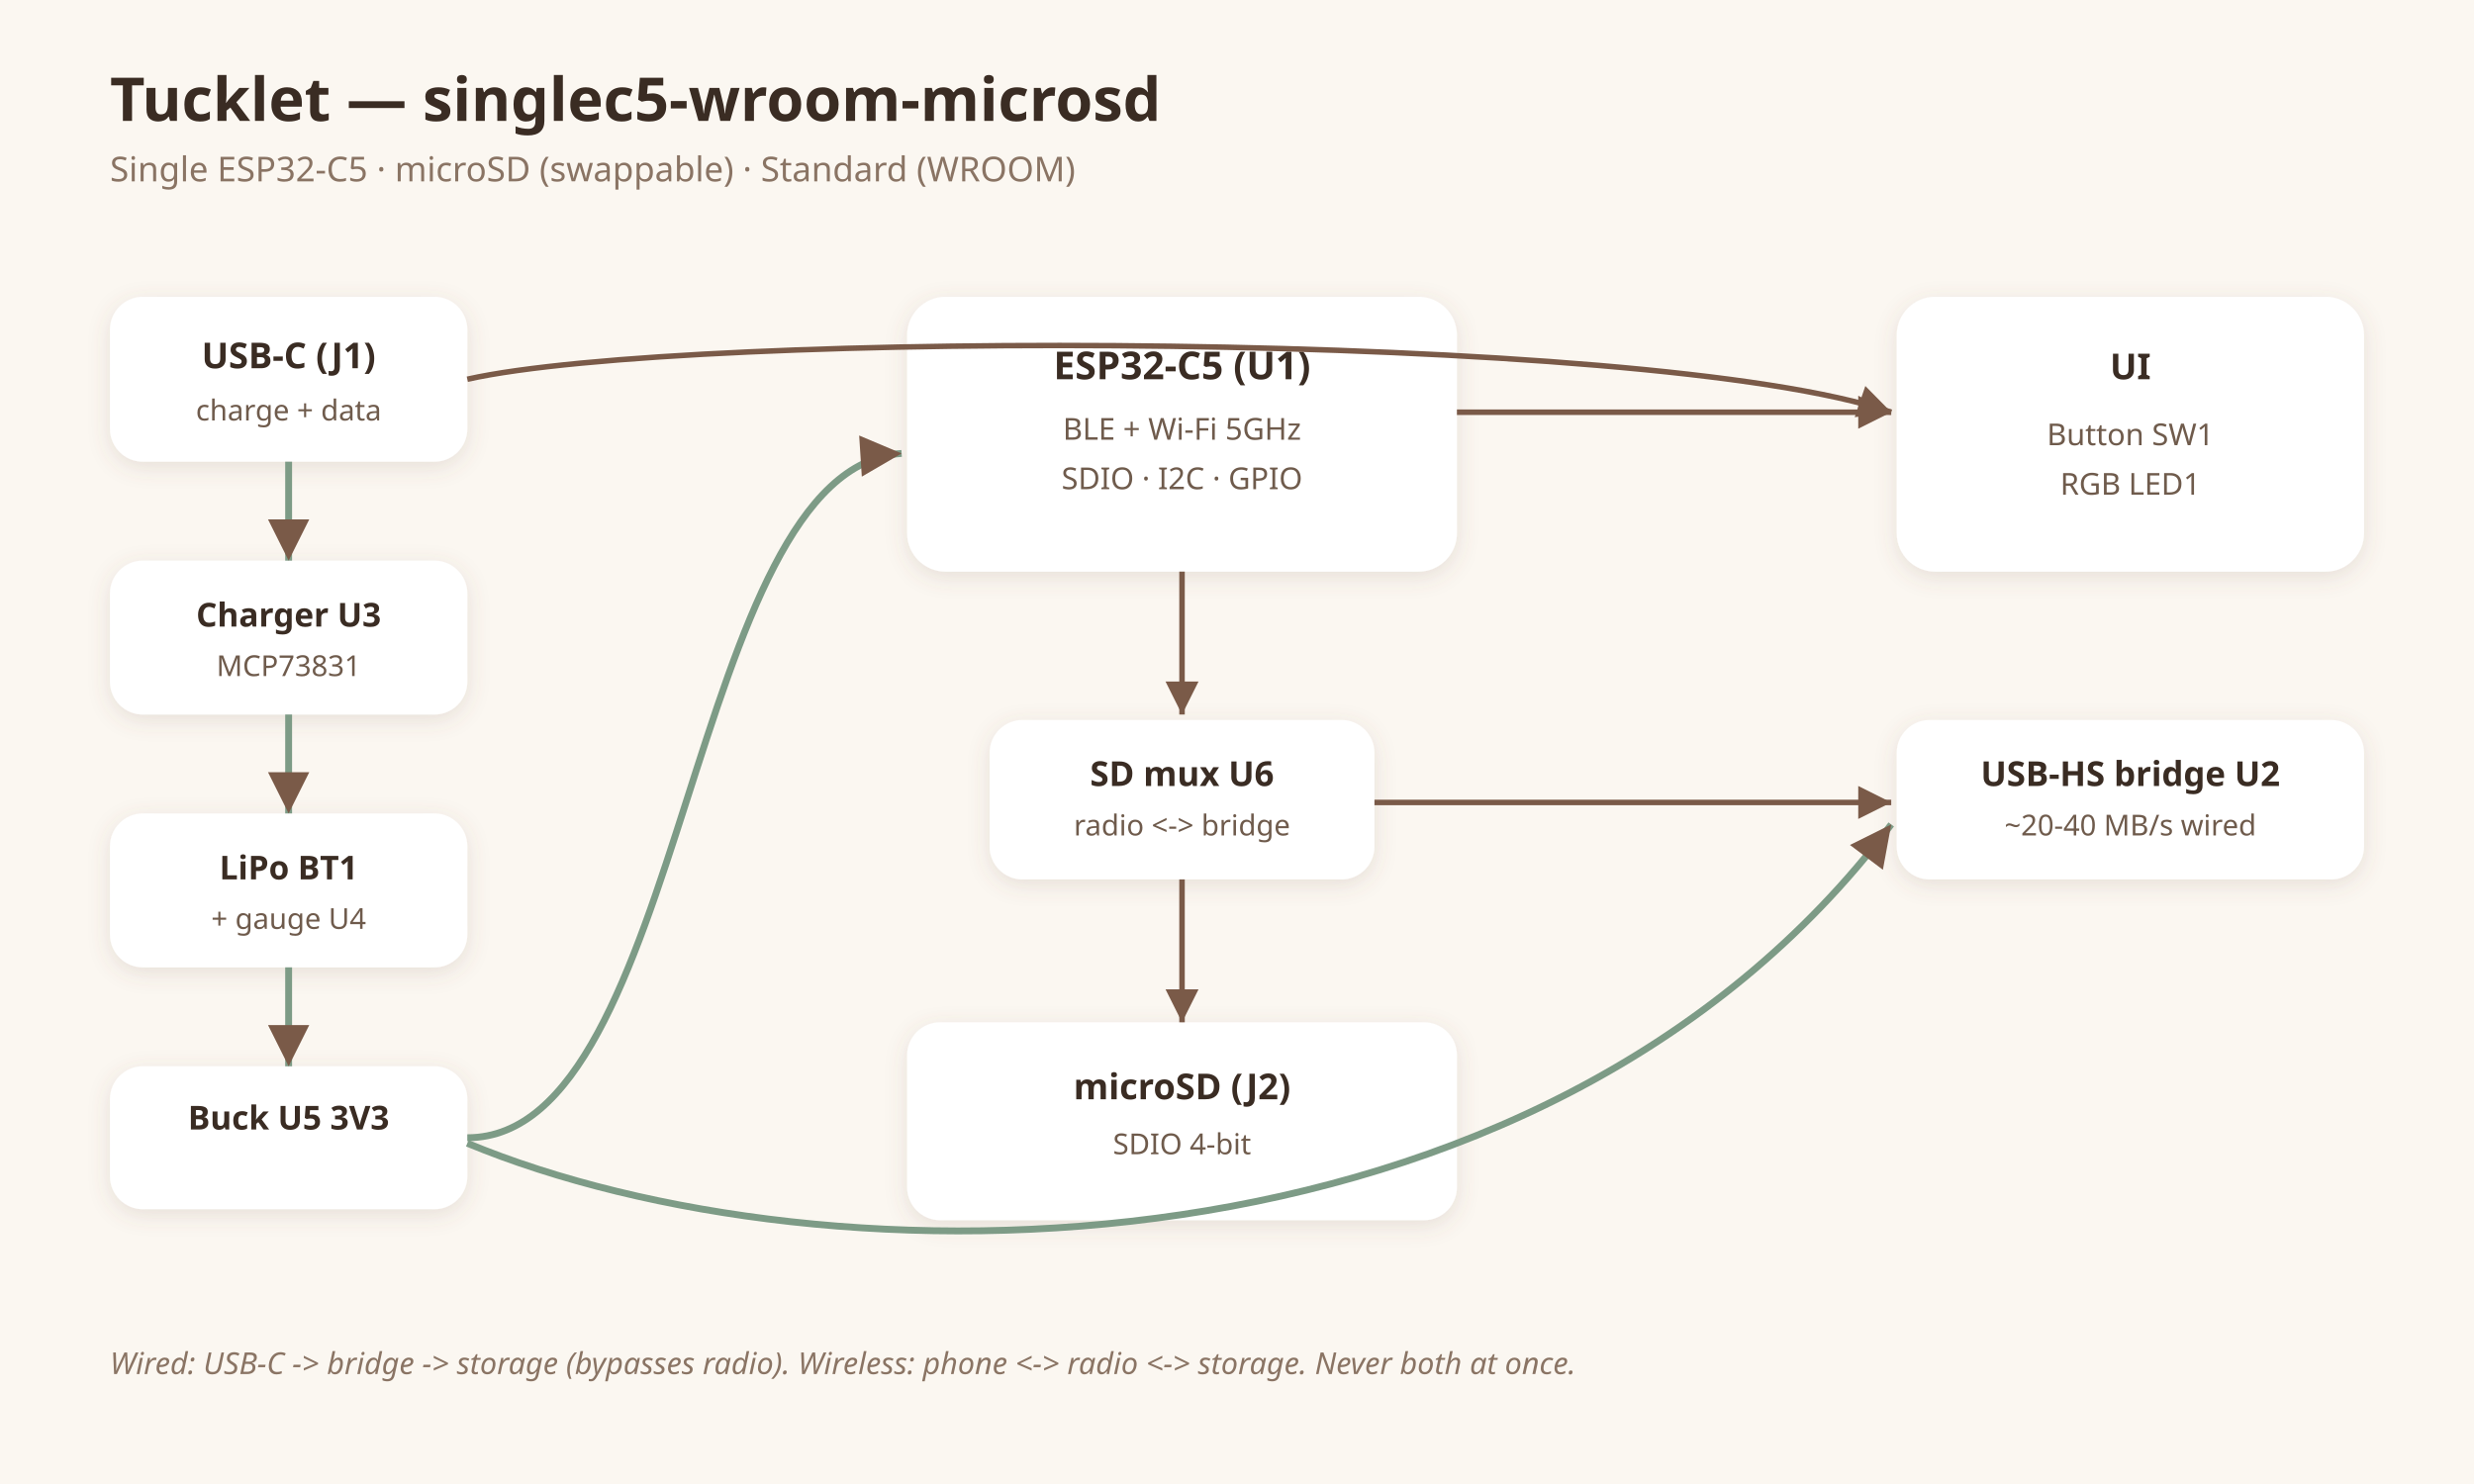
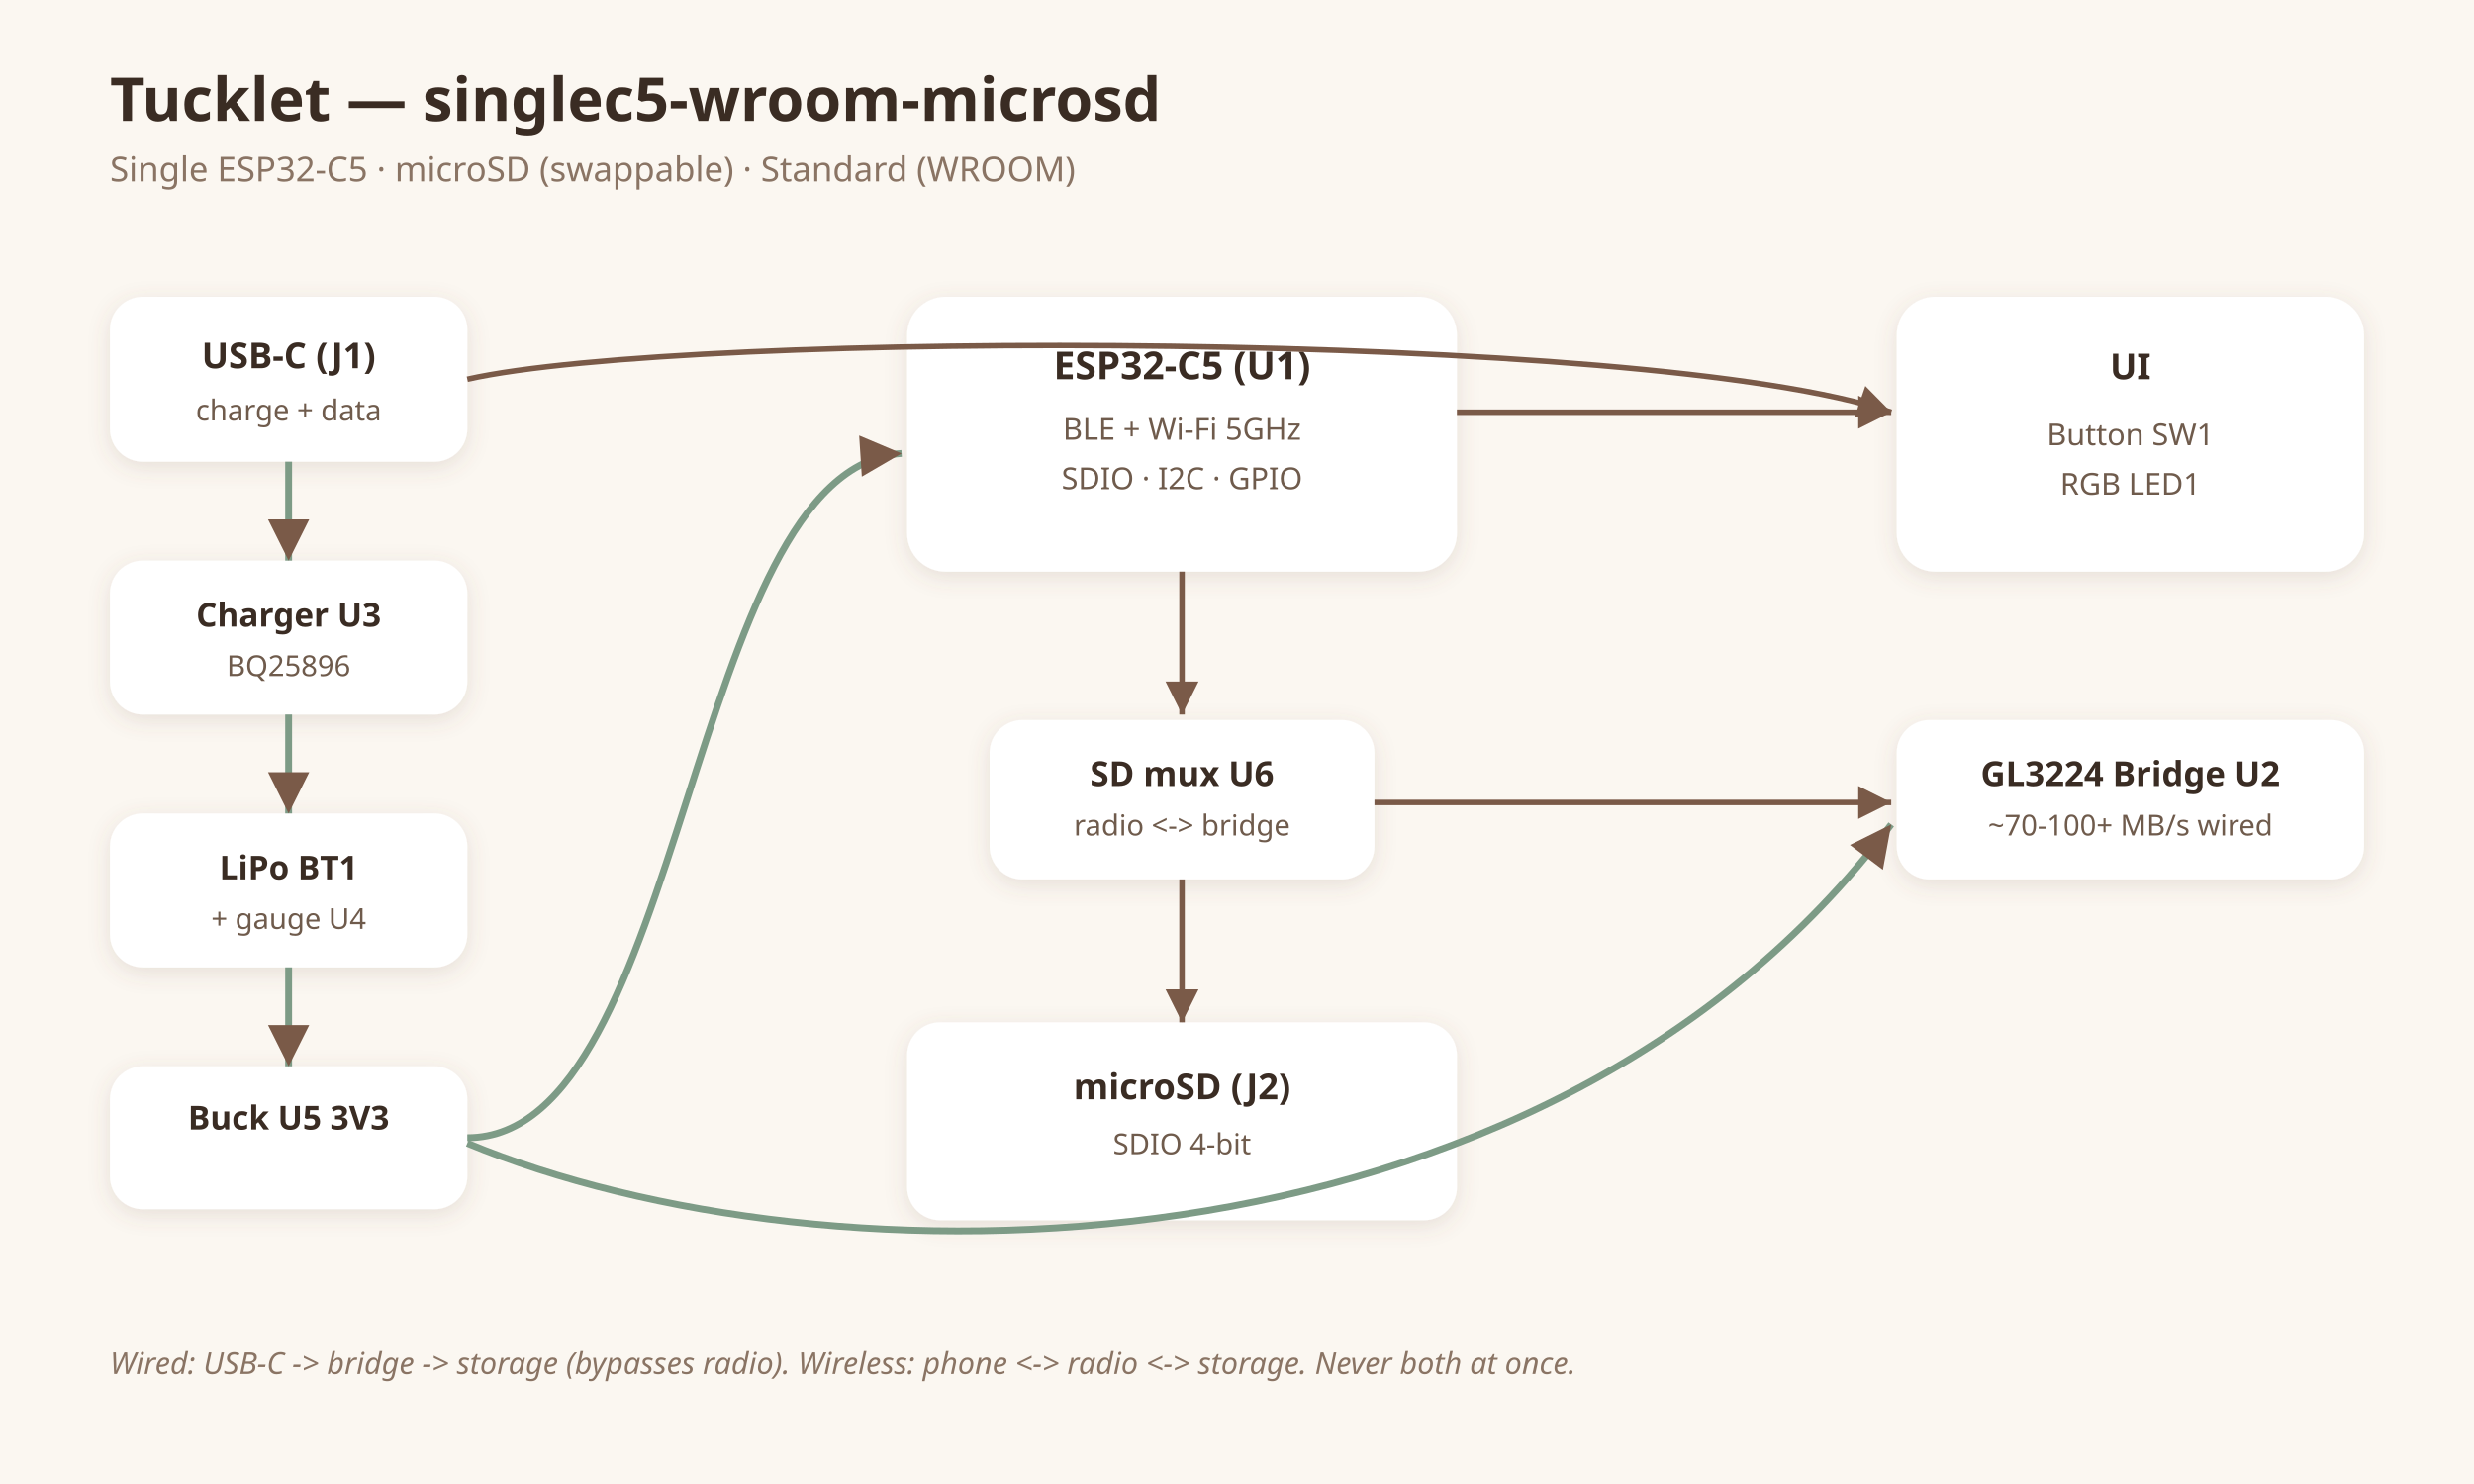
<svg xmlns="http://www.w3.org/2000/svg" viewBox="0 0 900 540" font-family="system-ui, sans-serif">
  <defs>
    <filter id="s" x="-20%" y="-20%" width="140%" height="140%">
      <feDropShadow dx="0" dy="2" stdDeviation="4" flood-color="#7a5a48" flood-opacity="0.16" />
    </filter>
    <marker id="a" markerWidth="9" markerHeight="9" refX="6" refY="3" orient="auto">
      <path d="M0,0 L6,3 L0,6 Z" fill="#7a5a48" />
    </marker>
  </defs>
  <rect width="900" height="540" fill="#fbf7f1" />
  <text x="40" y="44" font-size="22" font-weight="bold" fill="#3a2c23">Tucklet — singlec5-wroom-microsd</text>
  <text x="40" y="66" font-size="12.5" fill="#8a7464">Single ESP32-C5 · microSD (swappable) · Standard (WROOM)</text>
  <g filter="url(#s)">
    <rect x="40" y="108" width="130" height="60" rx="12" fill="#fff" />
  </g>
  <text x="105" y="134" text-anchor="middle" font-size="13" font-weight="bold" fill="#3a2c23">USB-C (J1)</text>
  <text x="105" y="153" text-anchor="middle" font-size="10.5" fill="#6f5b4c">charge + data</text>
  <g filter="url(#s)">
    <rect x="40" y="204" width="130" height="56" rx="12" fill="#fff" />
  </g>
  <text x="105" y="228" text-anchor="middle" font-size="12" font-weight="bold" fill="#3a2c23">Charger U3</text>
-   <text x="105" y="246" text-anchor="middle" font-size="10.5" fill="#6f5b4c">MCP73831</text>
+   <text x="105" y="246" text-anchor="middle" font-size="10.5" fill="#6f5b4c">BQ25896</text>
  <g filter="url(#s)">
    <rect x="40" y="296" width="130" height="56" rx="12" fill="#fff" />
  </g>
  <text x="105" y="320" text-anchor="middle" font-size="12" font-weight="bold" fill="#3a2c23">LiPo BT1</text>
  <text x="105" y="338" text-anchor="middle" font-size="10.5" fill="#6f5b4c">+ gauge U4</text>
  <g filter="url(#s)">
    <rect x="40" y="388" width="130" height="52" rx="12" fill="#fff" />
  </g>
  <text x="105" y="411" text-anchor="middle" font-size="12" font-weight="bold" fill="#3a2c23">Buck U5 3V3</text>
  <g filter="url(#s)">
    <rect x="330" y="108" width="200" height="100" rx="14" fill="#fff" />
  </g>
  <text x="430" y="138" text-anchor="middle" font-size="14" font-weight="bold" fill="#3a2c23">ESP32-C5 (U1)</text>
  <text x="430" y="160" text-anchor="middle" font-size="11" fill="#6f5b4c">BLE + Wi-Fi 5GHz</text>
  <text x="430" y="178" text-anchor="middle" font-size="11" fill="#6f5b4c">SDIO · I2C · GPIO</text>
  <g filter="url(#s)">
    <rect x="360" y="262" width="140" height="58" rx="12" fill="#fff" />
  </g>
  <text x="430" y="286" text-anchor="middle" font-size="12.5" font-weight="bold" fill="#3a2c23">SD mux U6</text>
  <text x="430" y="304" text-anchor="middle" font-size="10.5" fill="#6f5b4c">radio &lt;-&gt; bridge</text>
  <g filter="url(#s)">
    <rect x="330" y="372" width="200" height="72" rx="12" fill="#fff" />
  </g>
  <text x="430" y="400" text-anchor="middle" font-size="13" font-weight="bold" fill="#3a2c23">microSD (J2)</text>
  <text x="430" y="420" text-anchor="middle" font-size="10.5" fill="#6f5b4c">SDIO 4-bit</text>
  <g filter="url(#s)">
    <rect x="690" y="262" width="170" height="58" rx="12" fill="#fff" />
  </g>
-   <text x="775" y="286" text-anchor="middle" font-size="12.5" font-weight="bold" fill="#3a2c23">USB-HS bridge U2</text>
-   <text x="775" y="304" text-anchor="middle" font-size="10.5" fill="#6f5b4c">~20-40 MB/s wired</text>
+   <text x="775" y="286" text-anchor="middle" font-size="12.5" font-weight="bold" fill="#3a2c23">GL3224 Bridge U2</text>
+   <text x="775" y="304" text-anchor="middle" font-size="10.5" fill="#6f5b4c">~70-100+ MB/s wired</text>
  <g filter="url(#s)">
    <rect x="690" y="108" width="170" height="100" rx="14" fill="#fff" />
  </g>
  <text x="775" y="138" text-anchor="middle" font-size="13" font-weight="bold" fill="#3a2c23">UI</text>
  <text x="775" y="162" text-anchor="middle" font-size="11" fill="#6f5b4c">Button SW1</text>
  <text x="775" y="180" text-anchor="middle" font-size="11" fill="#6f5b4c">RGB LED1</text>
  <g stroke="#7d9b86" stroke-width="2.5" fill="none" marker-end="url(#a)">
    <path d="M105,168 L105,204" />
    <path d="M105,260 L105,296" />
    <path d="M105,352 L105,388" />
    <path d="M170,414 C 250,414 250,170 328,165" />
    <path d="M170,416 C 300,470 560,470 688,300" />
  </g>
  <g stroke="#7a5a48" stroke-width="2" fill="none" marker-end="url(#a)">
    <path d="M430,208 L430,260" />
    <path d="M430,320 L430,372" />
    <path d="M500,292 L688,292" />
    <path d="M170,138 C 250,120 600,120 688,150" />
    <path d="M530,150 C 600,150 640,150 688,150" />
  </g>
  <text x="40" y="500" font-size="11" fill="#8a7464" font-style="italic">Wired: USB-C -&gt; bridge -&gt; storage (bypasses radio). Wireless: phone &lt;-&gt; radio &lt;-&gt; storage. Never both at once.</text>
</svg>
